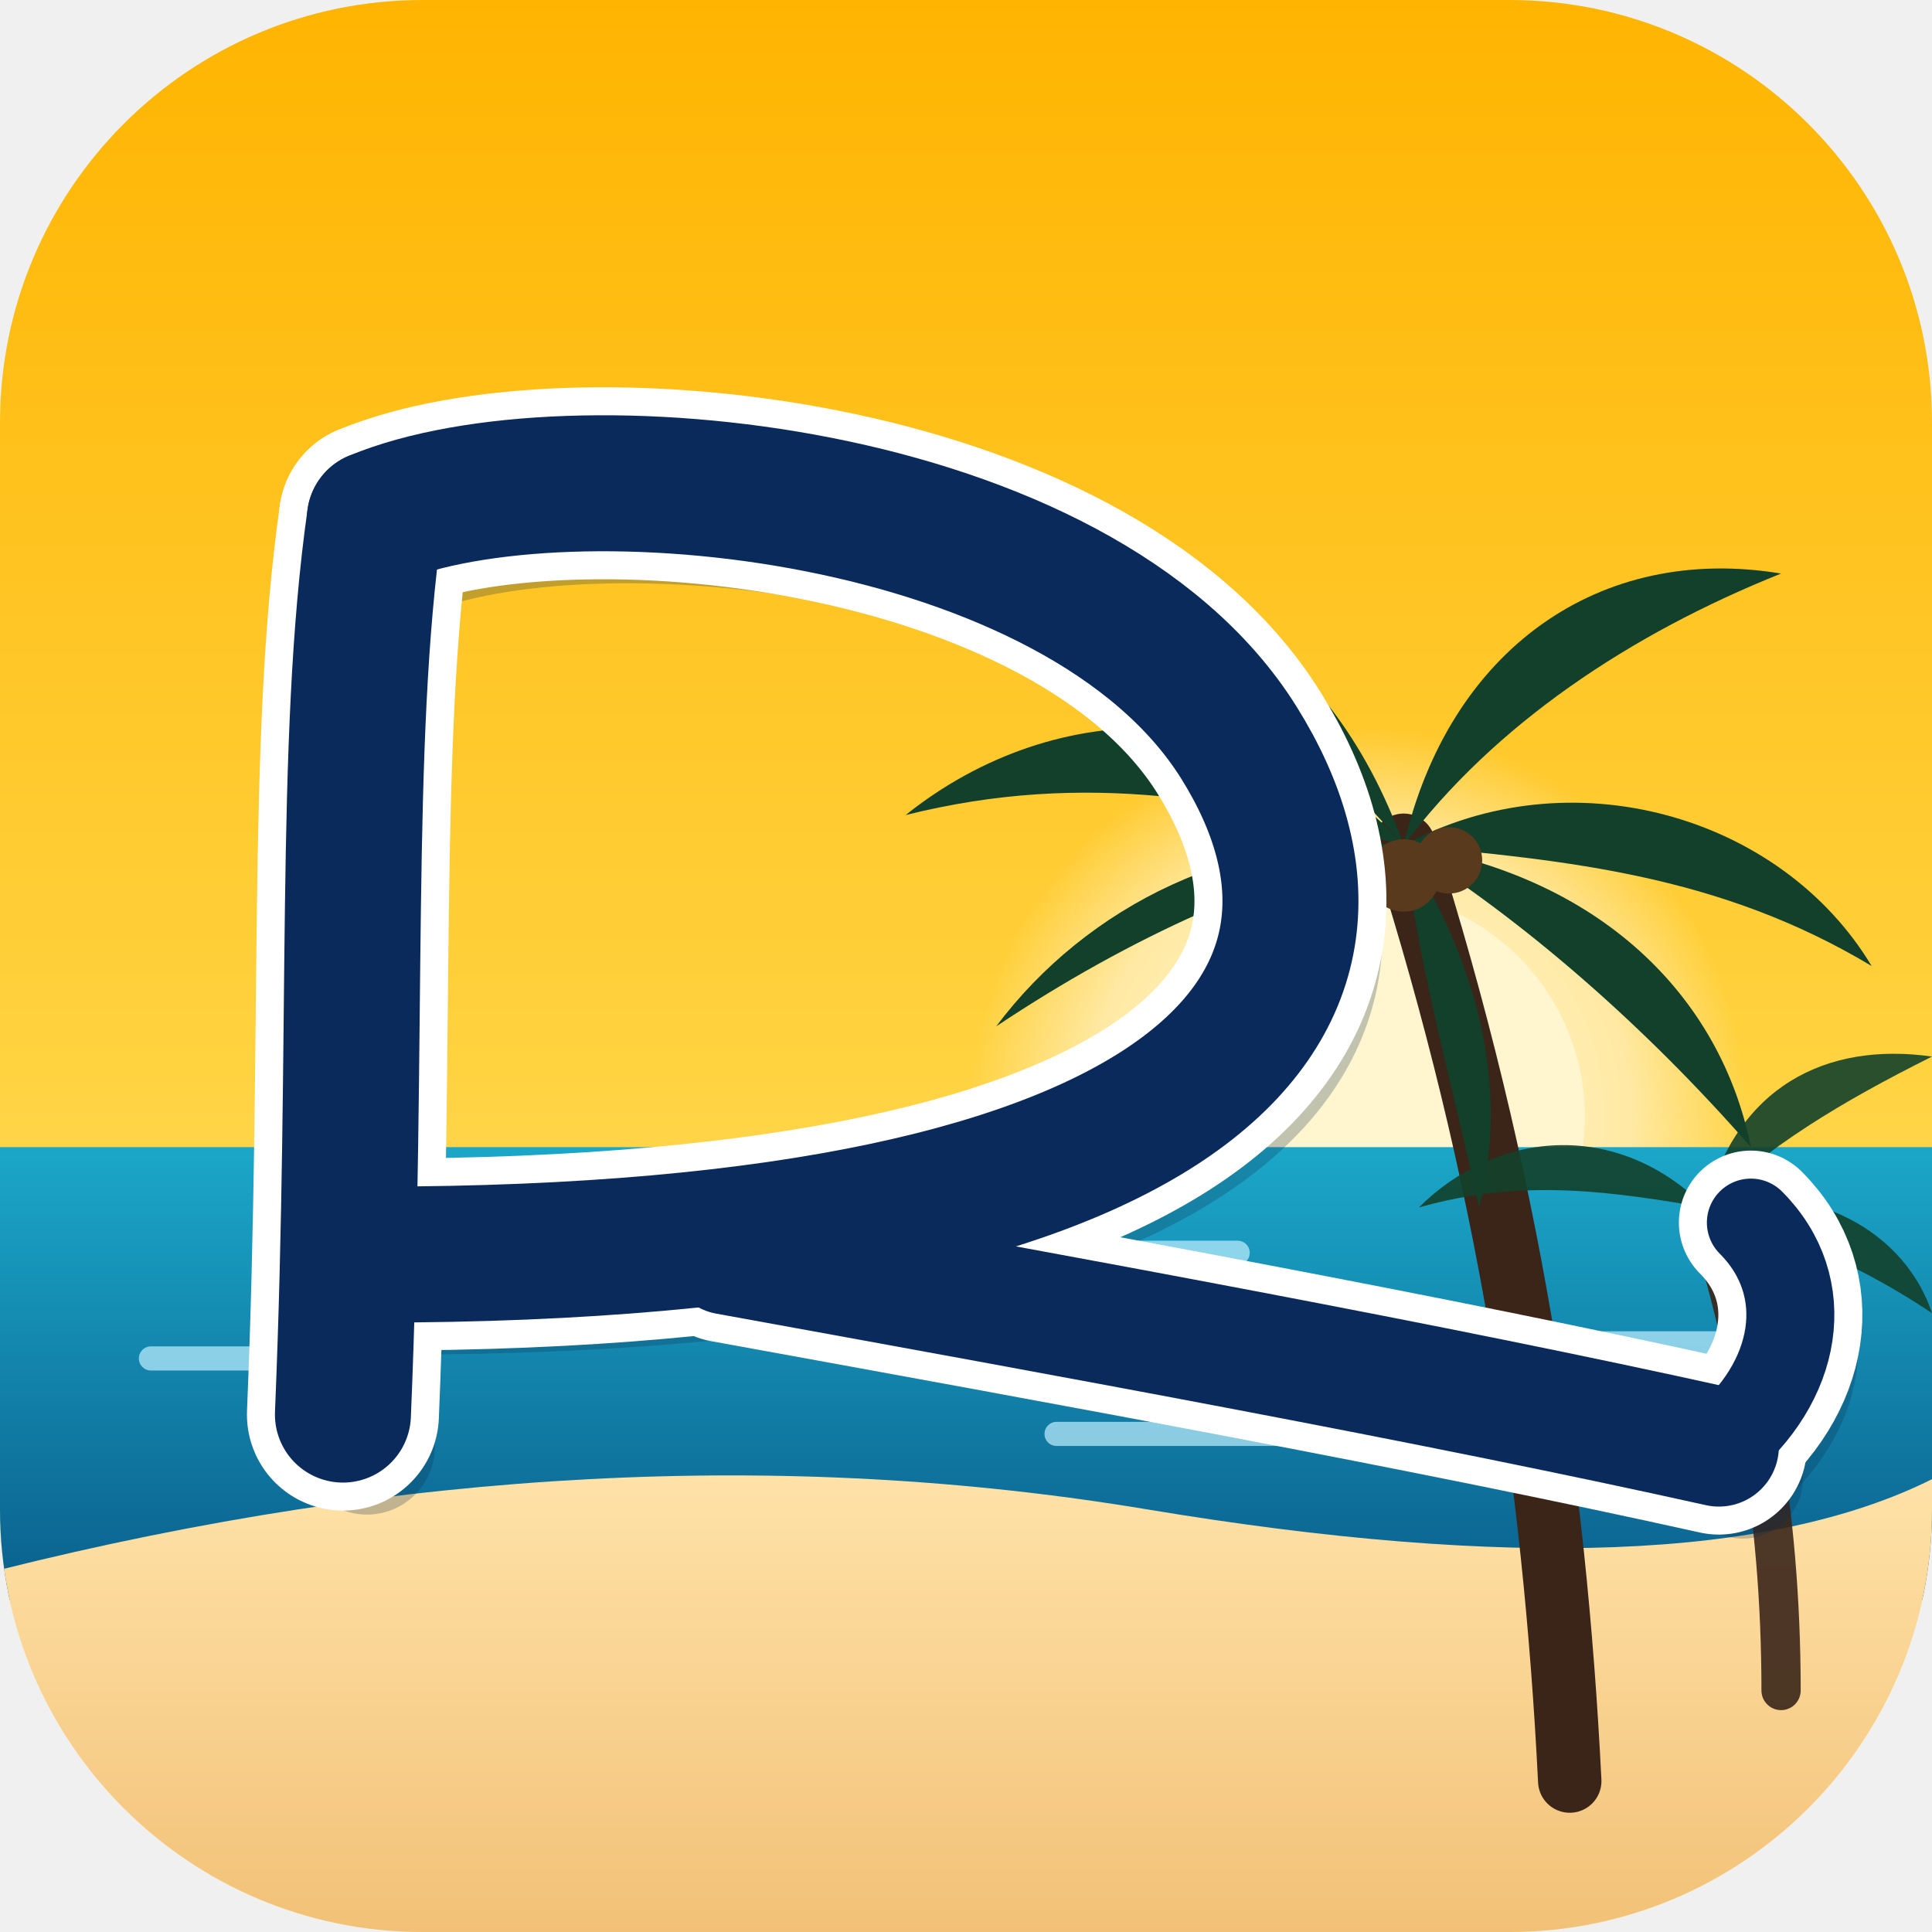
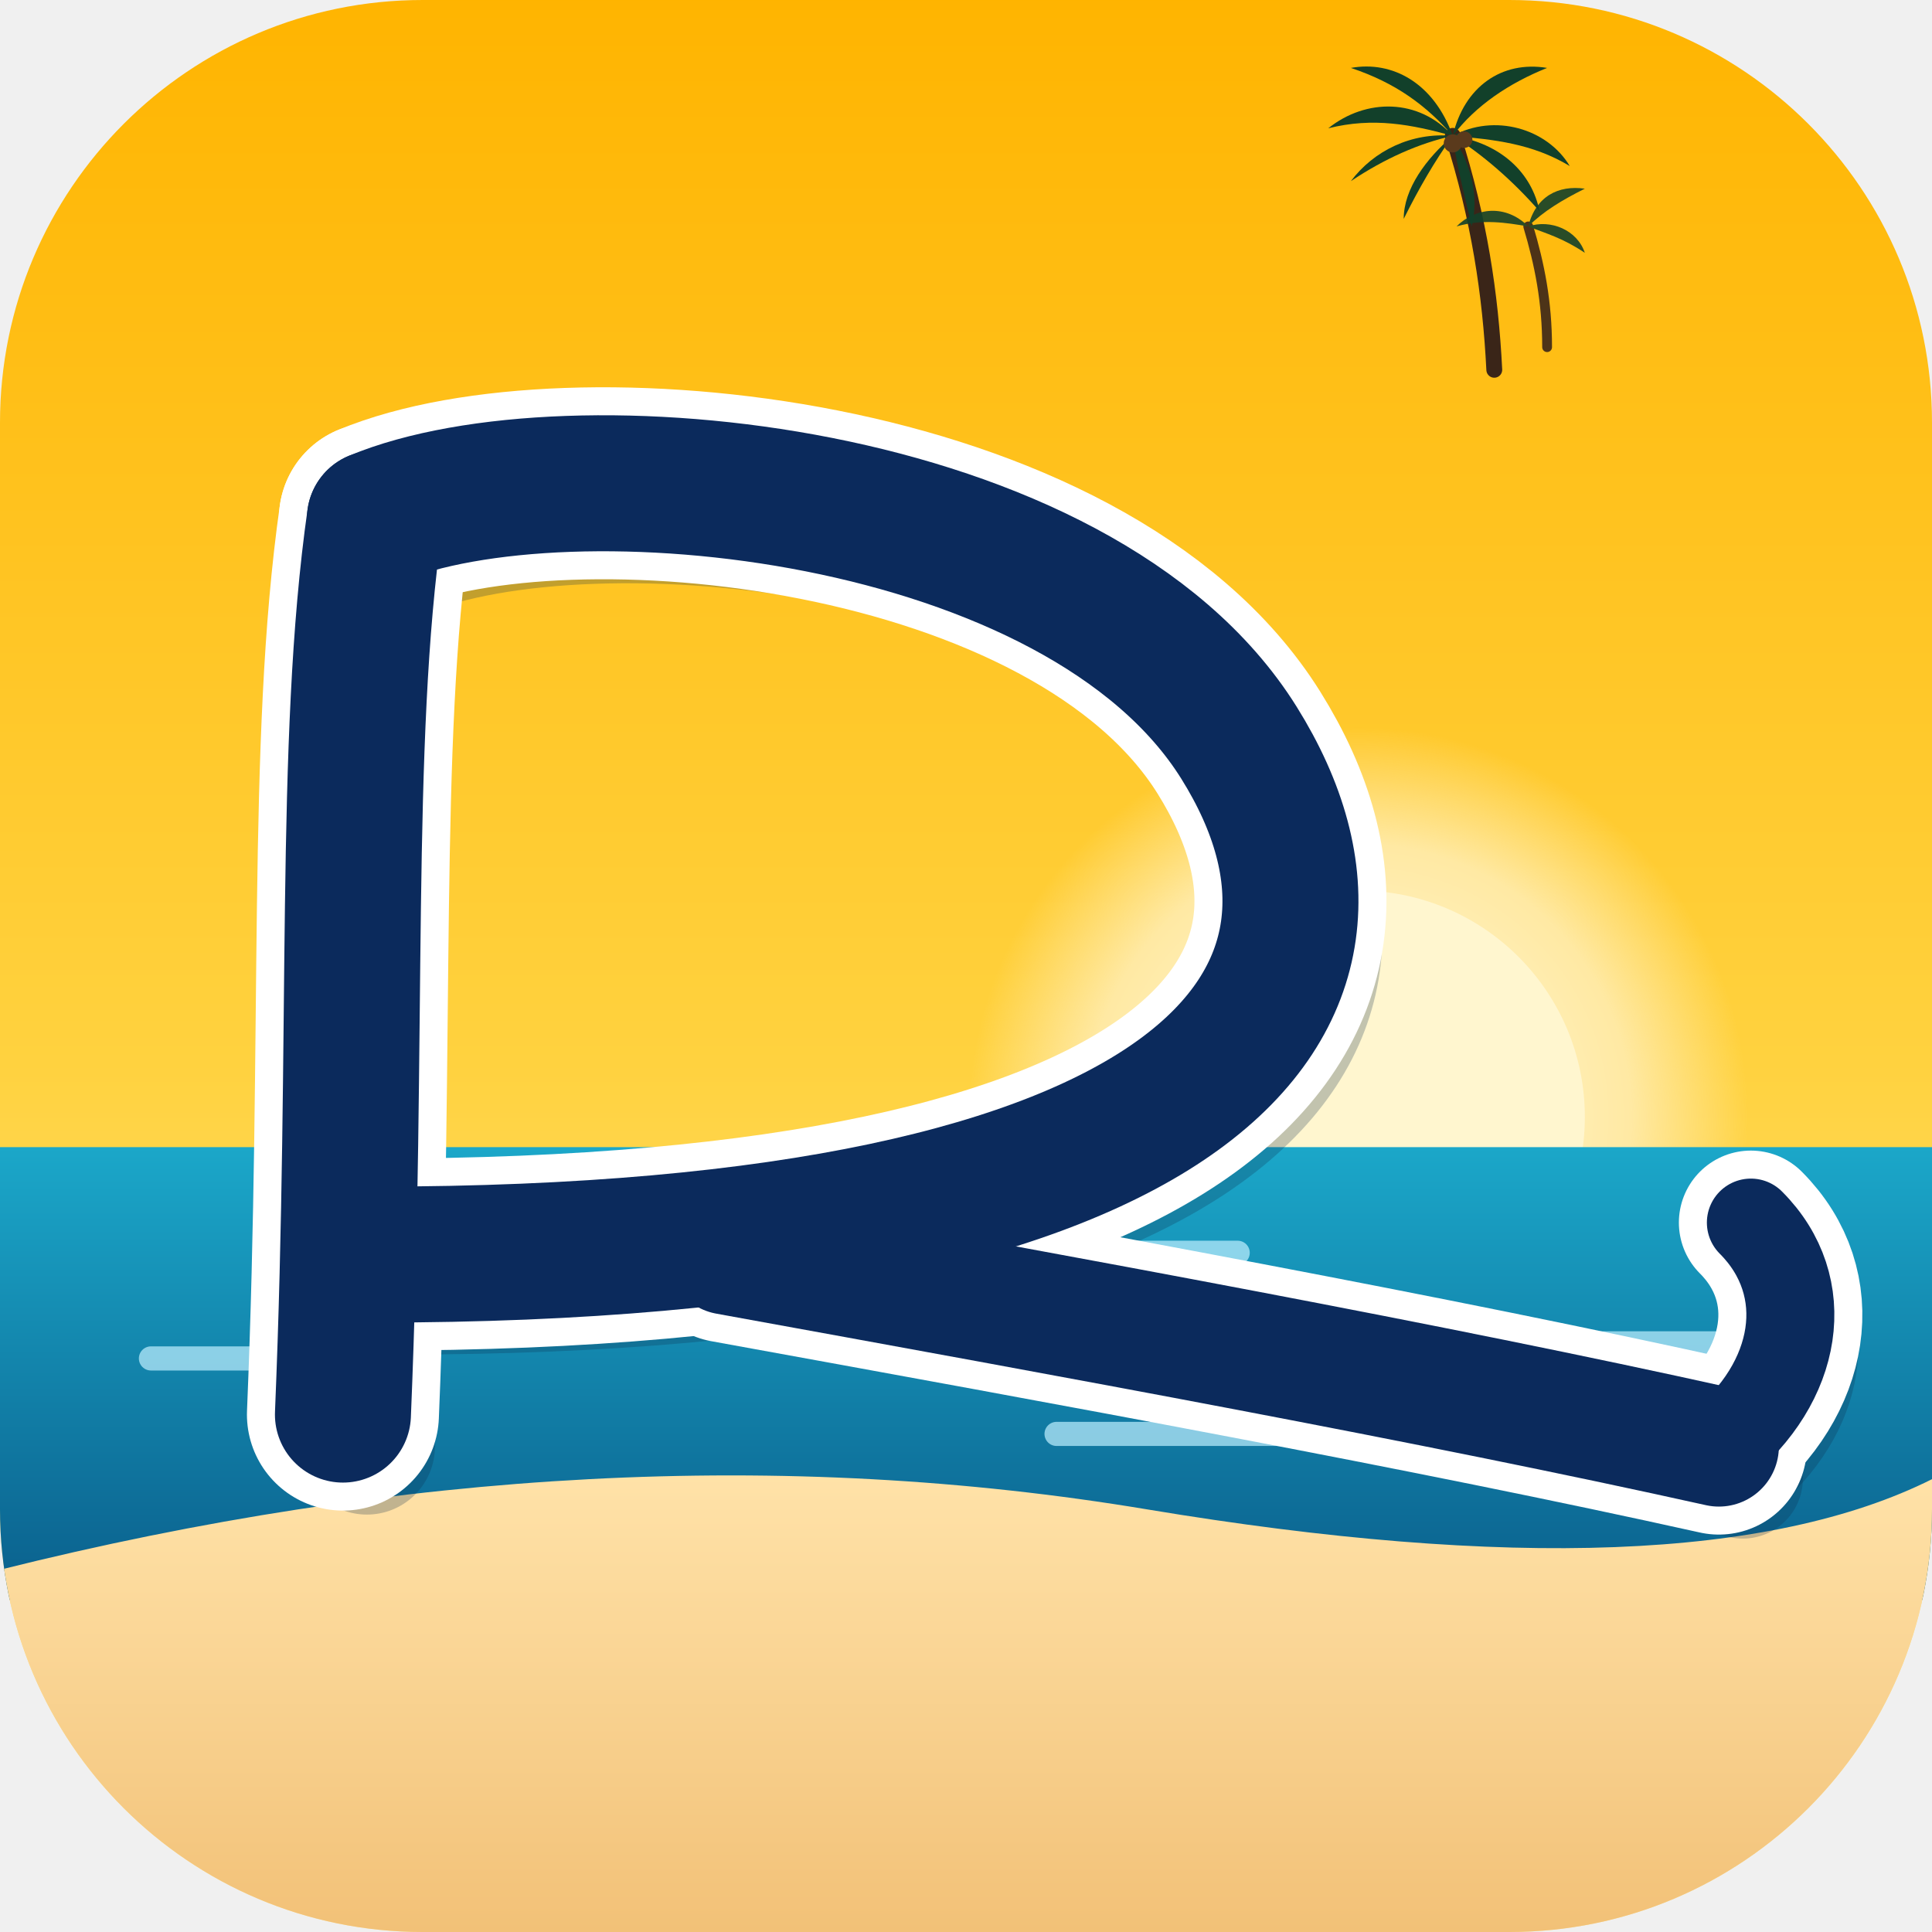
<svg xmlns="http://www.w3.org/2000/svg" viewBox="0 0 128 128" role="img" aria-label="R Travel">
  <defs>
    <clipPath id="c">
      <rect width="128" height="128" rx="28" />
    </clipPath>
    <linearGradient id="sky" x1="0" y1="0" x2="0" y2="1">
      <stop offset="0" stop-color="#ffb400" />
      <stop offset="0.55" stop-color="#ffd23f" />
      <stop offset="1" stop-color="#ffeaa0" />
    </linearGradient>
    <linearGradient id="sea" x1="0" y1="0" x2="0" y2="1">
      <stop offset="0" stop-color="#1ba7c9" />
      <stop offset="1" stop-color="#0a5f8c" />
    </linearGradient>
    <linearGradient id="sand" x1="0" y1="0" x2="0" y2="1">
      <stop offset="0" stop-color="#ffe2a8" />
      <stop offset="1" stop-color="#f2c177" />
    </linearGradient>
    <radialGradient id="sun" cx="0.5" cy="0.5" r="0.5">
      <stop offset="0" stop-color="#fffbe6" />
      <stop offset="0.7" stop-color="#ffe9a3" />
      <stop offset="1" stop-color="#ffe9a3" stop-opacity="0" />
    </radialGradient>
  </defs>
  <g clip-path="url(#c)">
    <rect width="128" height="128" fill="url(#sky)" />
    <circle cx="90" cy="74" r="26" fill="url(#sun)" />
    <circle cx="90" cy="74" r="15" fill="#fff6cf" />
    <rect y="76" width="128" height="30" fill="url(#sea)" />
    <path d="M60 83h22M86 89h28M70 95h18M10 90h16" stroke="#bff0ff" stroke-width="1.6" stroke-linecap="round" opacity=".7" />
    <path d="M0 104 Q40 94 76 100 T128 98 V128 H0Z" fill="url(#sand)" />
-     <g fill="#12402a">
-       <path d="M104 118 C103 98 100 78 93 56" stroke="#3a2518" stroke-width="4.2" fill="none" stroke-linecap="round" />
-       <path d="M93 56 C84 46 70 46 60 54 C72 51 82 53 93 56Z" />
-       <path d="M93 56 C88 42 77 36 66 38 C78 42 86 48 93 56Z" />
-       <path d="M93 56 C96 43 106 36 118 38 C108 42 99 48 93 56Z" />
-       <path d="M93 56 C104 50 118 54 124 64 C114 58 104 57 93 56Z" />
-       <path d="M93 56 C98 64 100 72 98 80 C96 71 94 64 93 56Z" />
-       <path d="M93 56 C86 62 80 70 80 78 C84 70 88 63 93 56Z" />
-       <path d="M93 56 C82 55 72 60 66 68 C75 62 84 58 93 56Z" />
-       <path d="M93 56 C106 58 114 66 116 76 C109 68 101 61 93 56Z" />
-       <circle cx="93" cy="58" r="2.4" fill="#5a3a1c" />
-       <circle cx="96" cy="57" r="2.2" fill="#5a3a1c" />
-     </g>
-     <g fill="#12402a" opacity=".9">
-       <path d="M118 112 C118 100 116 90 113 80" stroke="#3a2518" stroke-width="2.6" fill="none" stroke-linecap="round" />
-       <path d="M113 80 C107 74 99 75 94 80 C101 78 107 79 113 80Z" />
-       <path d="M113 80 C115 72 121 69 128 70 C122 73 117 76 113 80Z" />
-       <path d="M113 80 C119 78 126 81 128 87 C122 83 118 82 113 80Z" />
+     <g transform="translate(88,4) scale(0.25) translate(-60,-36)">
+       <g fill="#12402a">
+         <path d="M104 118 C103 98 100 78 93 56" stroke="#3a2518" stroke-width="4.2" fill="none" stroke-linecap="round" />
+         <path d="M93 56 C84 46 70 46 60 54 C72 51 82 53 93 56Z" />
+         <path d="M93 56 C88 42 77 36 66 38 C78 42 86 48 93 56Z" />
+         <path d="M93 56 C96 43 106 36 118 38 C108 42 99 48 93 56Z" />
+         <path d="M93 56 C104 50 118 54 124 64 C114 58 104 57 93 56Z" />
+         <path d="M93 56 C98 64 100 72 98 80 C96 71 94 64 93 56Z" />
+         <path d="M93 56 C86 62 80 70 80 78 C84 70 88 63 93 56Z" />
+         <path d="M93 56 C82 55 72 60 66 68 C75 62 84 58 93 56Z" />
+         <path d="M93 56 C106 58 114 66 116 76 C109 68 101 61 93 56Z" />
+         <circle cx="93" cy="58" r="2.4" fill="#5a3a1c" />
+         <circle cx="96" cy="57" r="2.2" fill="#5a3a1c" />
+       </g>
+       <g fill="#12402a" opacity=".9">
+         <path d="M118 112 C118 100 116 90 113 80" stroke="#3a2518" stroke-width="2.6" fill="none" stroke-linecap="round" />
+         <path d="M113 80 C107 74 99 75 94 80 C101 78 107 79 113 80Z" />
+         <path d="M113 80 C115 72 121 69 128 70 C122 73 117 76 113 80Z" />
+         <path d="M113 80 C119 78 126 81 128 87 C122 83 118 82 113 80Z" />
+       </g>
    </g>
    <g transform="translate(10,28) scale(1.06)">
      <path d="M 14 6 C 12 20, 13 38, 12 62" fill="none" stroke="#0b2a4a" stroke-width="8.5" stroke-linecap="round" stroke-linejoin="round" opacity="0.25" transform="translate(1.5,2)" />
      <path d="M 14 6 C 26 1, 58 4, 68 20 C 78 36, 66 52, 14 52" fill="none" stroke="#0b2a4a" stroke-width="8.5" stroke-linecap="round" stroke-linejoin="round" opacity="0.25" transform="translate(1.5,2)" />
      <path d="M 36 52 C 58 56, 80 60, 98 64" fill="none" stroke="#0b2a4a" stroke-width="7.5" stroke-linecap="round" stroke-linejoin="round" opacity="0.25" transform="translate(1.5,2)" />
      <path d="M 98 64 C 103 60, 104 54, 100 50" fill="none" stroke="#0b2a4a" stroke-width="5.5" stroke-linecap="round" stroke-linejoin="round" opacity="0.25" transform="translate(1.5,2)" />
      <path d="M 14 6 C 12 20, 13 38, 12 62" fill="none" stroke="#ffffff" stroke-width="12.0" stroke-linecap="round" stroke-linejoin="round" opacity="1" transform="translate(0,0)" />
      <path d="M 14 6 C 26 1, 58 4, 68 20 C 78 36, 66 52, 14 52" fill="none" stroke="#ffffff" stroke-width="12.0" stroke-linecap="round" stroke-linejoin="round" opacity="1" transform="translate(0,0)" />
      <path d="M 36 52 C 58 56, 80 60, 98 64" fill="none" stroke="#ffffff" stroke-width="11.0" stroke-linecap="round" stroke-linejoin="round" opacity="1" transform="translate(0,0)" />
      <path d="M 98 64 C 103 60, 104 54, 100 50" fill="none" stroke="#ffffff" stroke-width="9.0" stroke-linecap="round" stroke-linejoin="round" opacity="1" transform="translate(0,0)" />
      <path d="M 14 6 C 12 20, 13 38, 12 62" fill="none" stroke="#0b2a5c" stroke-width="8.5" stroke-linecap="round" stroke-linejoin="round" opacity="1" transform="translate(0,0)" />
      <path d="M 14 6 C 26 1, 58 4, 68 20 C 78 36, 66 52, 14 52" fill="none" stroke="#0b2a5c" stroke-width="8.5" stroke-linecap="round" stroke-linejoin="round" opacity="1" transform="translate(0,0)" />
      <path d="M 36 52 C 58 56, 80 60, 98 64" fill="none" stroke="#0b2a5c" stroke-width="7.5" stroke-linecap="round" stroke-linejoin="round" opacity="1" transform="translate(0,0)" />
      <path d="M 98 64 C 103 60, 104 54, 100 50" fill="none" stroke="#0b2a5c" stroke-width="5.5" stroke-linecap="round" stroke-linejoin="round" opacity="1" transform="translate(0,0)" />
    </g>
  </g>
</svg>
